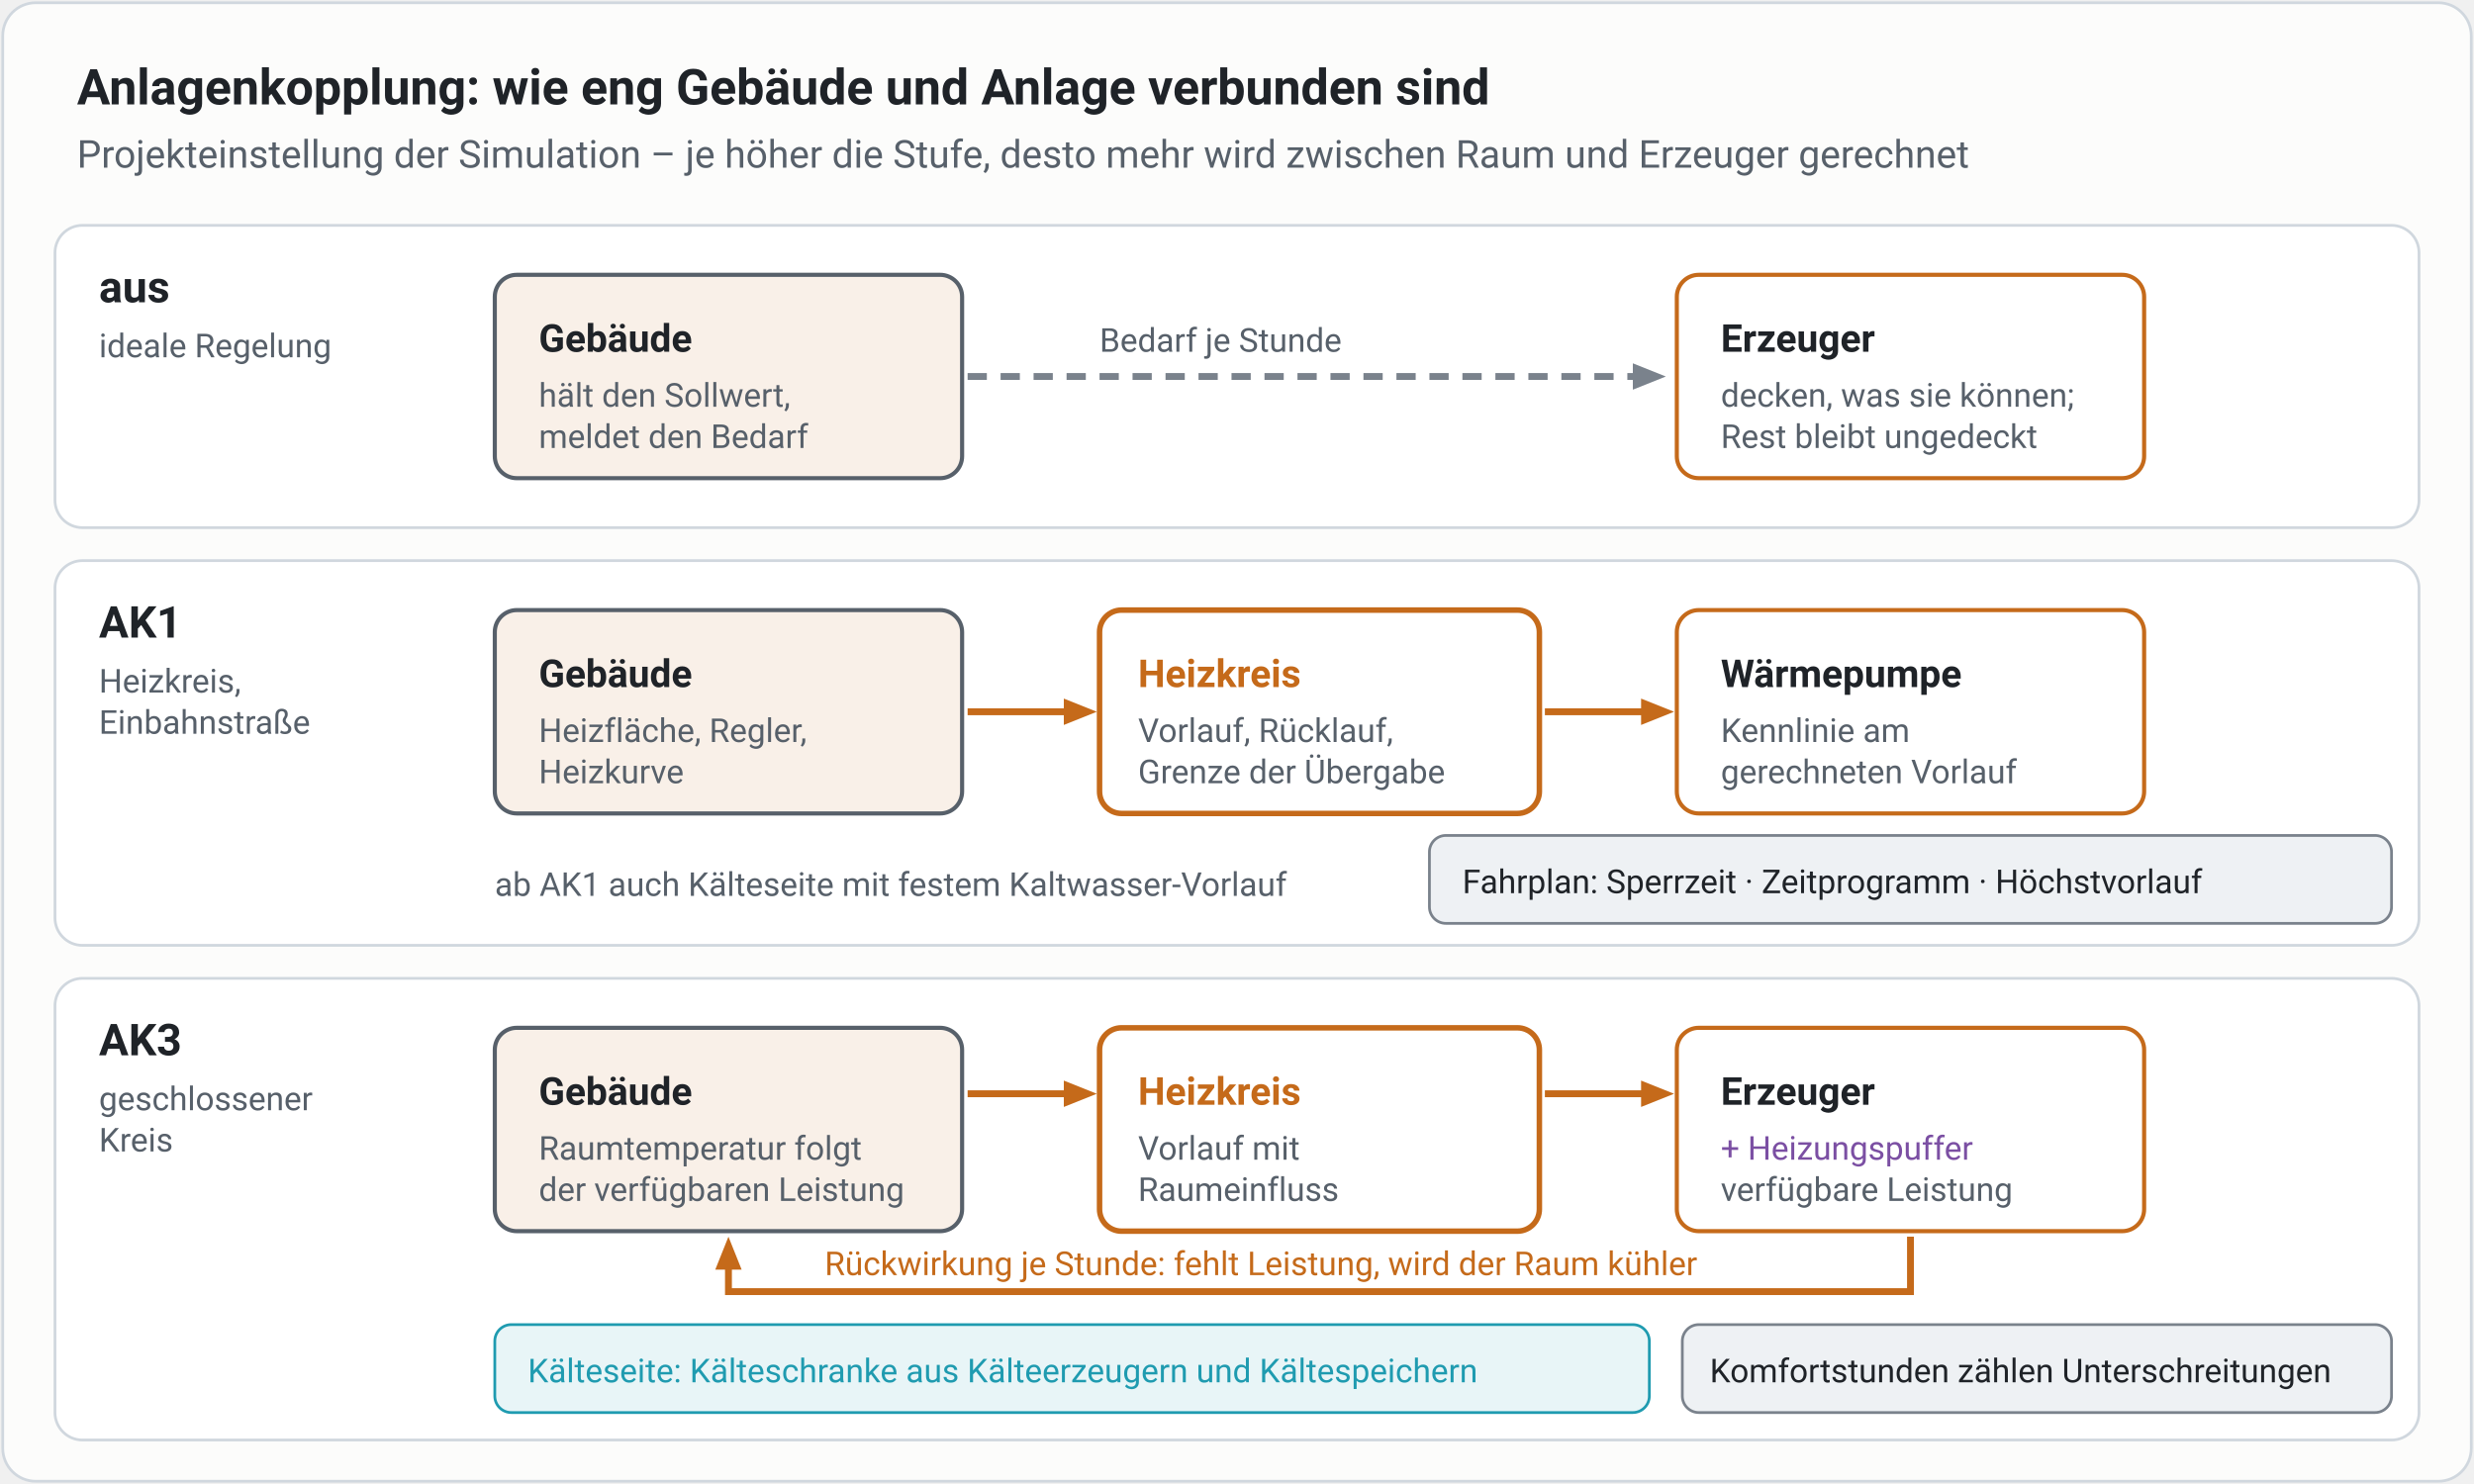
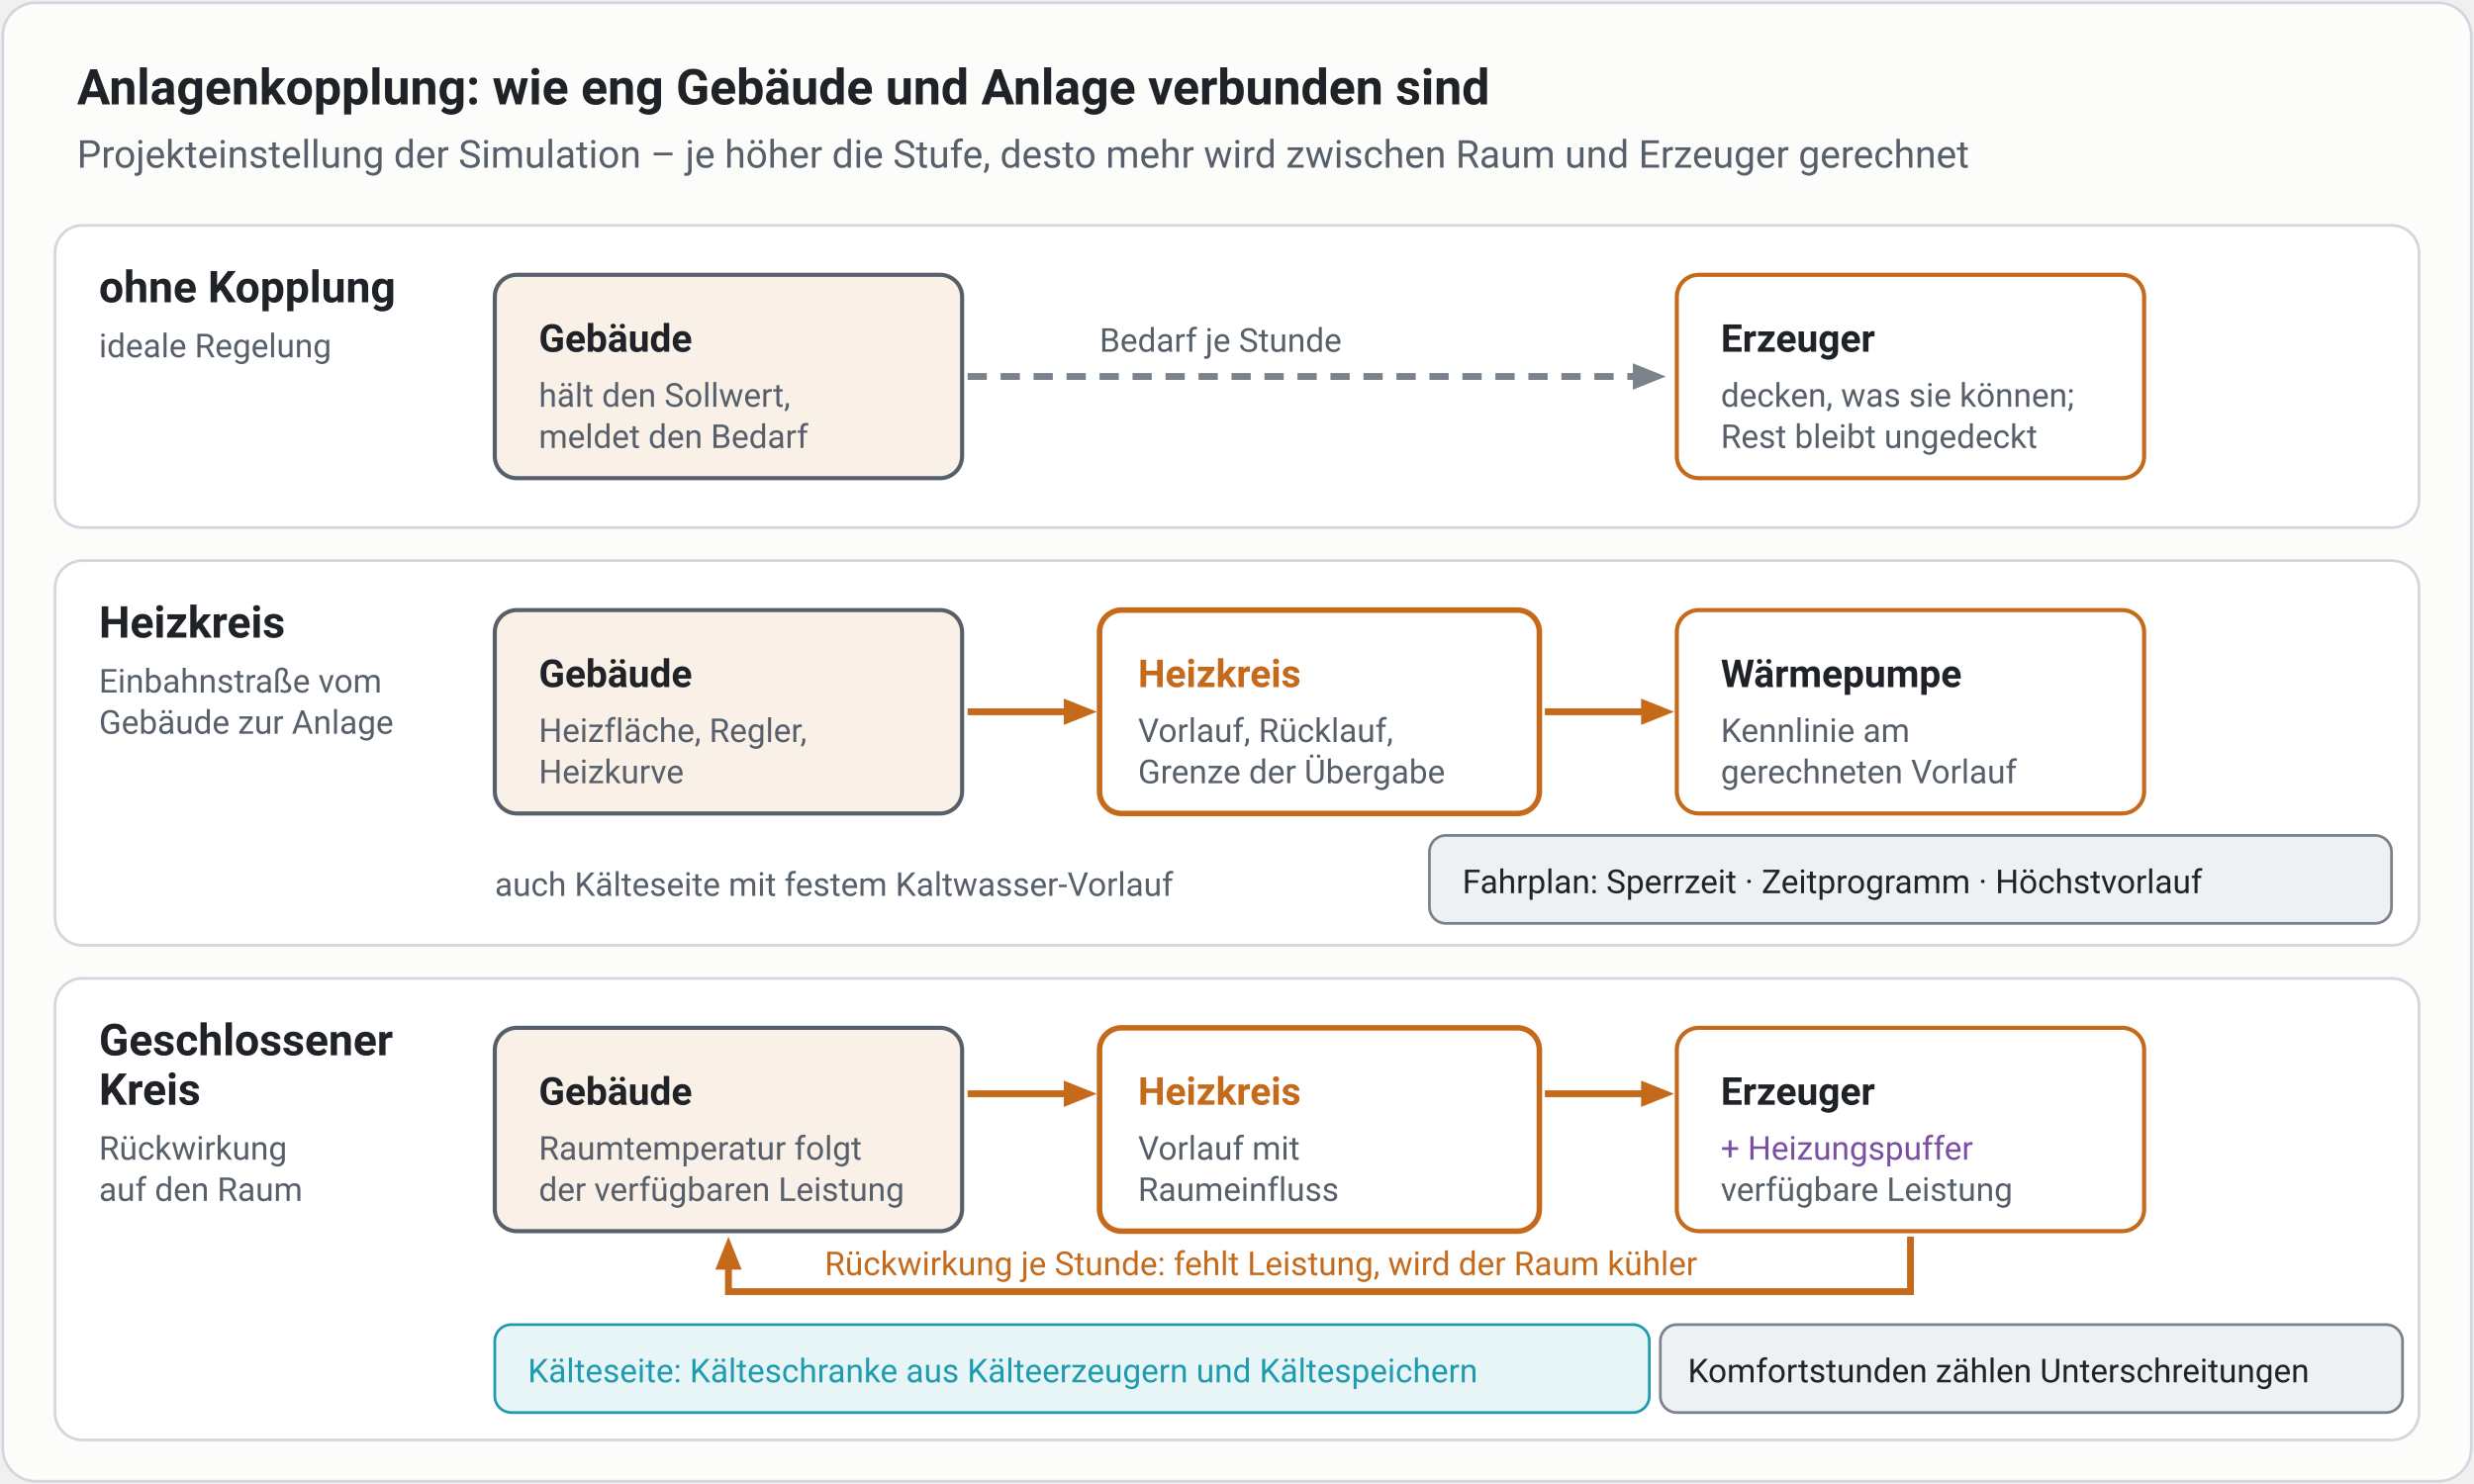
<svg xmlns="http://www.w3.org/2000/svg" width="900" height="540" viewBox="0 0 900 540" font-family="system-ui, -apple-system, Segoe UI, Roboto, sans-serif">
  <defs>
    <marker id="p-waerme" viewBox="0 0 10 10" refX="5" refY="5" markerWidth="12" markerHeight="12" markerUnits="userSpaceOnUse" orient="auto">
      <path d="M0,1 L10,5 L0,9 Z" fill="#c56a1a" />
    </marker>
    <marker id="p-netz" viewBox="0 0 10 10" refX="5" refY="5" markerWidth="12" markerHeight="12" markerUnits="userSpaceOnUse" orient="auto">
      <path d="M0,1 L10,5 L0,9 Z" fill="#7a828c" />
    </marker>
    <marker id="p-kaelte" viewBox="0 0 10 10" refX="5" refY="5" markerWidth="12" markerHeight="12" markerUnits="userSpaceOnUse" orient="auto">
      <path d="M0,1 L10,5 L0,9 Z" fill="#1f9bb0" />
    </marker>
  </defs>
  <rect x="1" y="1" width="898" height="538" rx="12" fill="#fcfcfb" stroke="#d0d7de" stroke-width="1" />
  <text x="28" y="38" font-size="18" fill="#1f2328" font-weight="600">Anlagenkopplung: wie eng Gebäude und Anlage verbunden sind</text>
  <text x="28" y="61" font-size="14" fill="#57606a">Projekteinstellung der Simulation – je höher die Stufe, desto mehr wird zwischen Raum und Erzeuger gerechnet</text>
  <rect x="20" y="82" width="860" height="110" rx="10" fill="#ffffff" stroke="#d0d7de" />
-   <text x="36" y="110" font-size="16" fill="#1f2328" font-weight="600">aus</text>
+   <text x="36" y="110" font-size="16" fill="#1f2328" font-weight="600">ohne Kopplung</text>
  <text x="36" y="130" font-size="12" fill="#57606a">ideale Regelung</text>
  <rect x="180" y="100" width="170" height="74" rx="8" fill="#f9f0e8" stroke="#57606a" stroke-width="1.5" />
  <text x="196" y="128" font-size="14" fill="#1f2328" font-weight="600">Gebäude</text>
  <text x="196" y="148" font-size="12" fill="#57606a">hält den Sollwert,</text>
  <text x="196" y="163" font-size="12" fill="#57606a">meldet den Bedarf</text>
  <line x1="352" y1="137" x2="600" y2="137" stroke="#7a828c" stroke-width="2.5" stroke-dasharray="7 5" marker-end="url(#p-netz)" />
  <text x="400" y="128" font-size="12" fill="#57606a">Bedarf je Stunde</text>
  <rect x="610" y="100" width="170" height="74" rx="8" fill="#ffffff" stroke="#c56a1a" stroke-width="1.5" />
  <text x="626" y="128" font-size="14" fill="#1f2328" font-weight="600">Erzeuger</text>
  <text x="626" y="148" font-size="12" fill="#57606a">decken, was sie können;</text>
  <text x="626" y="163" font-size="12" fill="#57606a">Rest bleibt ungedeckt</text>
  <rect x="20" y="204" width="860" height="140" rx="10" fill="#ffffff" stroke="#d0d7de" />
-   <text x="36" y="232" font-size="16" fill="#1f2328" font-weight="600">AK1</text>
-   <text x="36" y="252" font-size="12" fill="#57606a">Heizkreis,</text>
-   <text x="36" y="267" font-size="12" fill="#57606a">Einbahnstraße</text>
+   <text x="36" y="232" font-size="16" fill="#1f2328" font-weight="600">Heizkreis</text>
+   <text x="36" y="252" font-size="12" fill="#57606a">Einbahnstraße vom</text>
+   <text x="36" y="267" font-size="12" fill="#57606a">Gebäude zur Anlage</text>
  <rect x="180" y="222" width="170" height="74" rx="8" fill="#f9f0e8" stroke="#57606a" stroke-width="1.5" />
  <text x="196" y="250" font-size="14" fill="#1f2328" font-weight="600">Gebäude</text>
  <text x="196" y="270" font-size="12" fill="#57606a">Heizfläche, Regler,</text>
  <text x="196" y="285" font-size="12" fill="#57606a">Heizkurve</text>
  <line x1="352" y1="259" x2="393" y2="259" stroke="#c56a1a" stroke-width="2.5" marker-end="url(#p-waerme)" />
  <rect x="400" y="222" width="160" height="74" rx="8" fill="#ffffff" stroke="#c56a1a" stroke-width="2" />
  <text x="414" y="250" font-size="14" fill="#c56a1a" font-weight="600">Heizkreis</text>
  <text x="414" y="270" font-size="12" fill="#57606a">Vorlauf, Rücklauf,</text>
  <text x="414" y="285" font-size="12" fill="#57606a">Grenze der Übergabe</text>
  <line x1="562" y1="259" x2="603" y2="259" stroke="#c56a1a" stroke-width="2.5" marker-end="url(#p-waerme)" />
  <rect x="610" y="222" width="170" height="74" rx="8" fill="#ffffff" stroke="#c56a1a" stroke-width="1.5" />
  <text x="626" y="250" font-size="14" fill="#1f2328" font-weight="600">Wärmepumpe</text>
  <text x="626" y="270" font-size="12" fill="#57606a">Kennlinie am</text>
  <text x="626" y="285" font-size="12" fill="#57606a">gerechneten Vorlauf</text>
  <rect x="520" y="304" width="350" height="32" rx="6" fill="#eef1f4" stroke="#7a828c" />
  <text x="532" y="325" font-size="12" fill="#1f2328">Fahrplan: Sperrzeit · Zeitprogramm · Höchstvorlauf</text>
-   <text x="180" y="326" font-size="12" fill="#57606a">ab AK1 auch Kälteseite mit festem Kaltwasser-Vorlauf</text>
+   <text x="180" y="326" font-size="12" fill="#57606a">auch Kälteseite mit festem Kaltwasser-Vorlauf</text>
  <rect x="20" y="356" width="860" height="168" rx="10" fill="#ffffff" stroke="#d0d7de" />
-   <text x="36" y="384" font-size="16" fill="#1f2328" font-weight="600">AK3</text>
-   <text x="36" y="404" font-size="12" fill="#57606a">geschlossener</text>
-   <text x="36" y="419" font-size="12" fill="#57606a">Kreis</text>
+   <text x="36" y="384" font-size="16" fill="#1f2328" font-weight="600">Geschlossener</text>
+   <text x="36" y="402" font-size="16" fill="#1f2328" font-weight="600">Kreis</text>
+   <text x="36" y="422" font-size="12" fill="#57606a">Rückwirkung</text>
+   <text x="36" y="437" font-size="12" fill="#57606a">auf den Raum</text>
  <rect x="180" y="374" width="170" height="74" rx="8" fill="#f9f0e8" stroke="#57606a" stroke-width="1.5" />
  <text x="196" y="402" font-size="14" fill="#1f2328" font-weight="600">Gebäude</text>
  <text x="196" y="422" font-size="12" fill="#57606a">Raumtemperatur folgt</text>
  <text x="196" y="437" font-size="12" fill="#57606a">der verfügbaren Leistung</text>
  <line x1="352" y1="398" x2="393" y2="398" stroke="#c56a1a" stroke-width="2.5" marker-end="url(#p-waerme)" />
  <rect x="400" y="374" width="160" height="74" rx="8" fill="#ffffff" stroke="#c56a1a" stroke-width="2" />
  <text x="414" y="402" font-size="14" fill="#c56a1a" font-weight="600">Heizkreis</text>
  <text x="414" y="422" font-size="12" fill="#57606a">Vorlauf mit</text>
  <text x="414" y="437" font-size="12" fill="#57606a">Raumeinfluss</text>
  <line x1="562" y1="398" x2="603" y2="398" stroke="#c56a1a" stroke-width="2.5" marker-end="url(#p-waerme)" />
  <rect x="610" y="374" width="170" height="74" rx="8" fill="#ffffff" stroke="#c56a1a" stroke-width="1.5" />
  <text x="626" y="402" font-size="14" fill="#1f2328" font-weight="600">Erzeuger</text>
  <text x="626" y="422" font-size="12" fill="#7b4fa3">+ Heizungspuffer</text>
  <text x="626" y="437" font-size="12" fill="#57606a">verfügbare Leistung</text>
  <path d="M695,450 L695,470 L265,470 L265,456" fill="none" stroke="#c56a1a" stroke-width="2.5" marker-end="url(#p-waerme)" />
  <text x="300" y="464" font-size="12" fill="#c56a1a">Rückwirkung je Stunde: fehlt Leistung, wird der Raum kühler</text>
  <rect x="180" y="482" width="420" height="32" rx="6" fill="#e8f5f7" stroke="#1f9bb0" />
  <text x="192" y="503" font-size="12" fill="#1f9bb0">Kälteseite: Kälteschranke aus Kälteerzeugern und Kältespeichern</text>
-   <rect x="612" y="482" width="258" height="32" rx="6" fill="#eef1f4" stroke="#7a828c" />
-   <text x="622" y="503" font-size="12" fill="#1f2328">Komfortstunden zählen Unterschreitungen</text>
+   <rect x="604" y="482" width="270" height="32" rx="6" fill="#eef1f4" stroke="#7a828c" />
+   <text x="614" y="503" font-size="12" fill="#1f2328">Komfortstunden zählen Unterschreitungen</text>
</svg>
